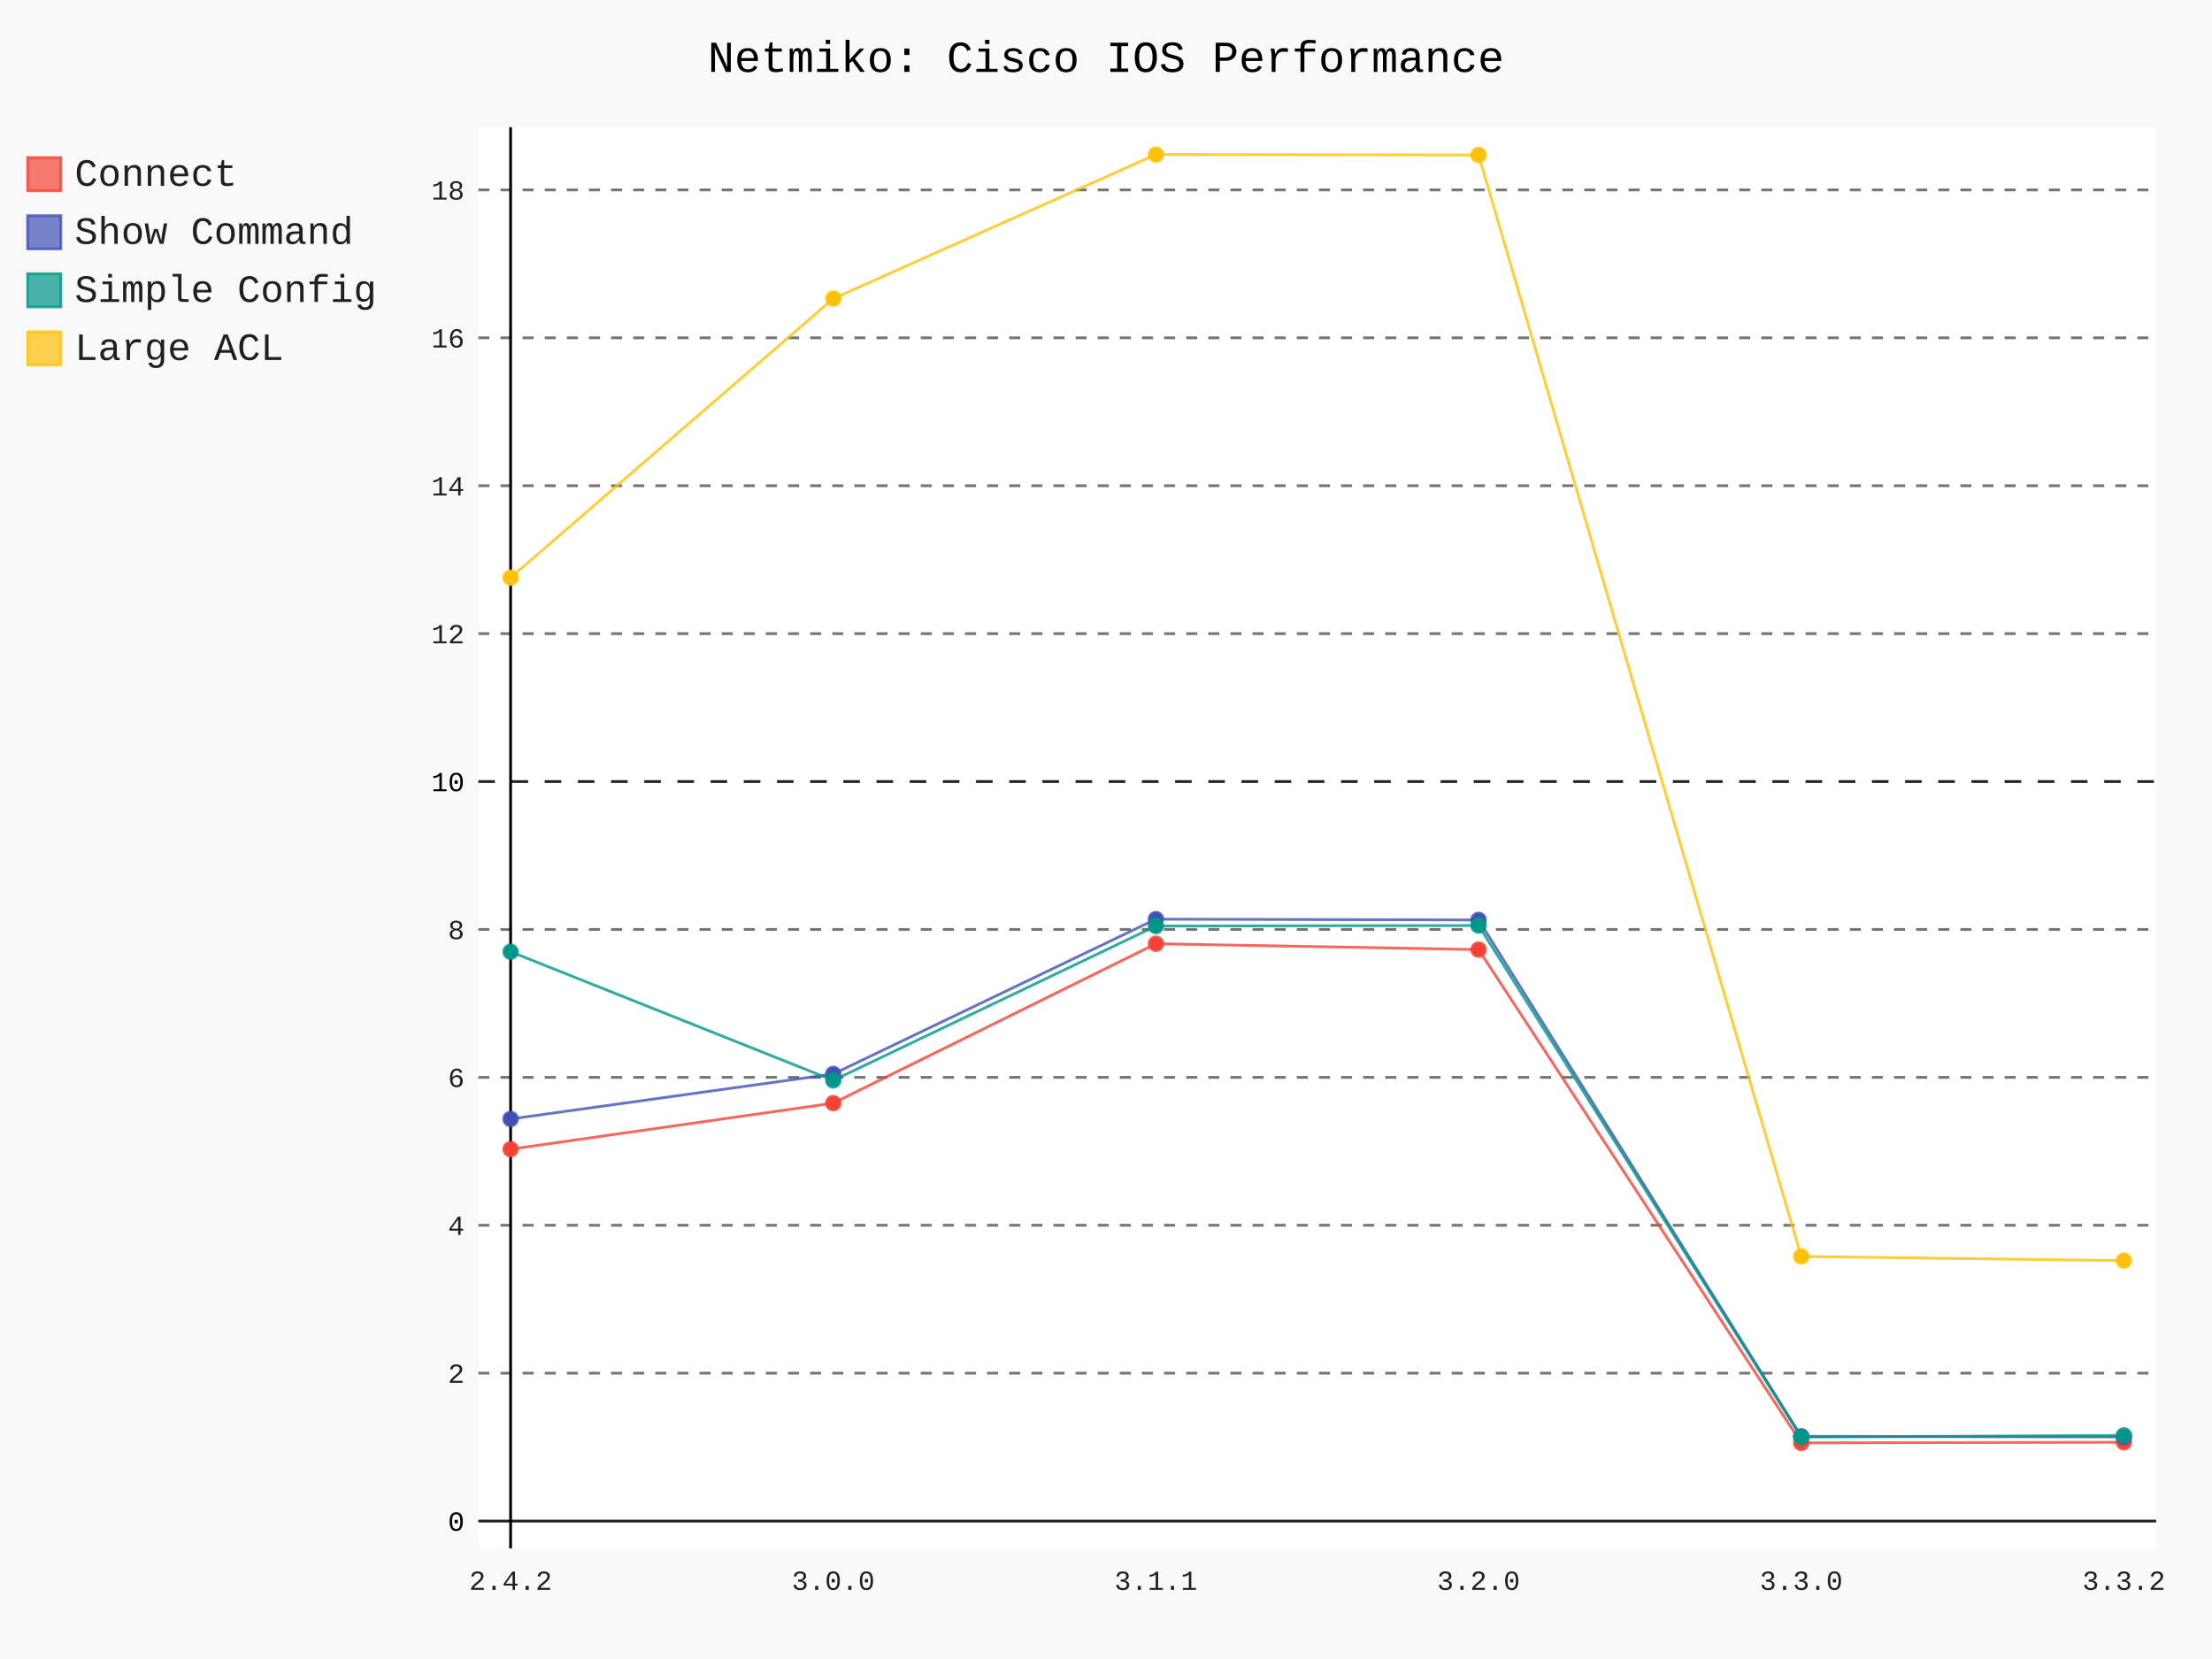
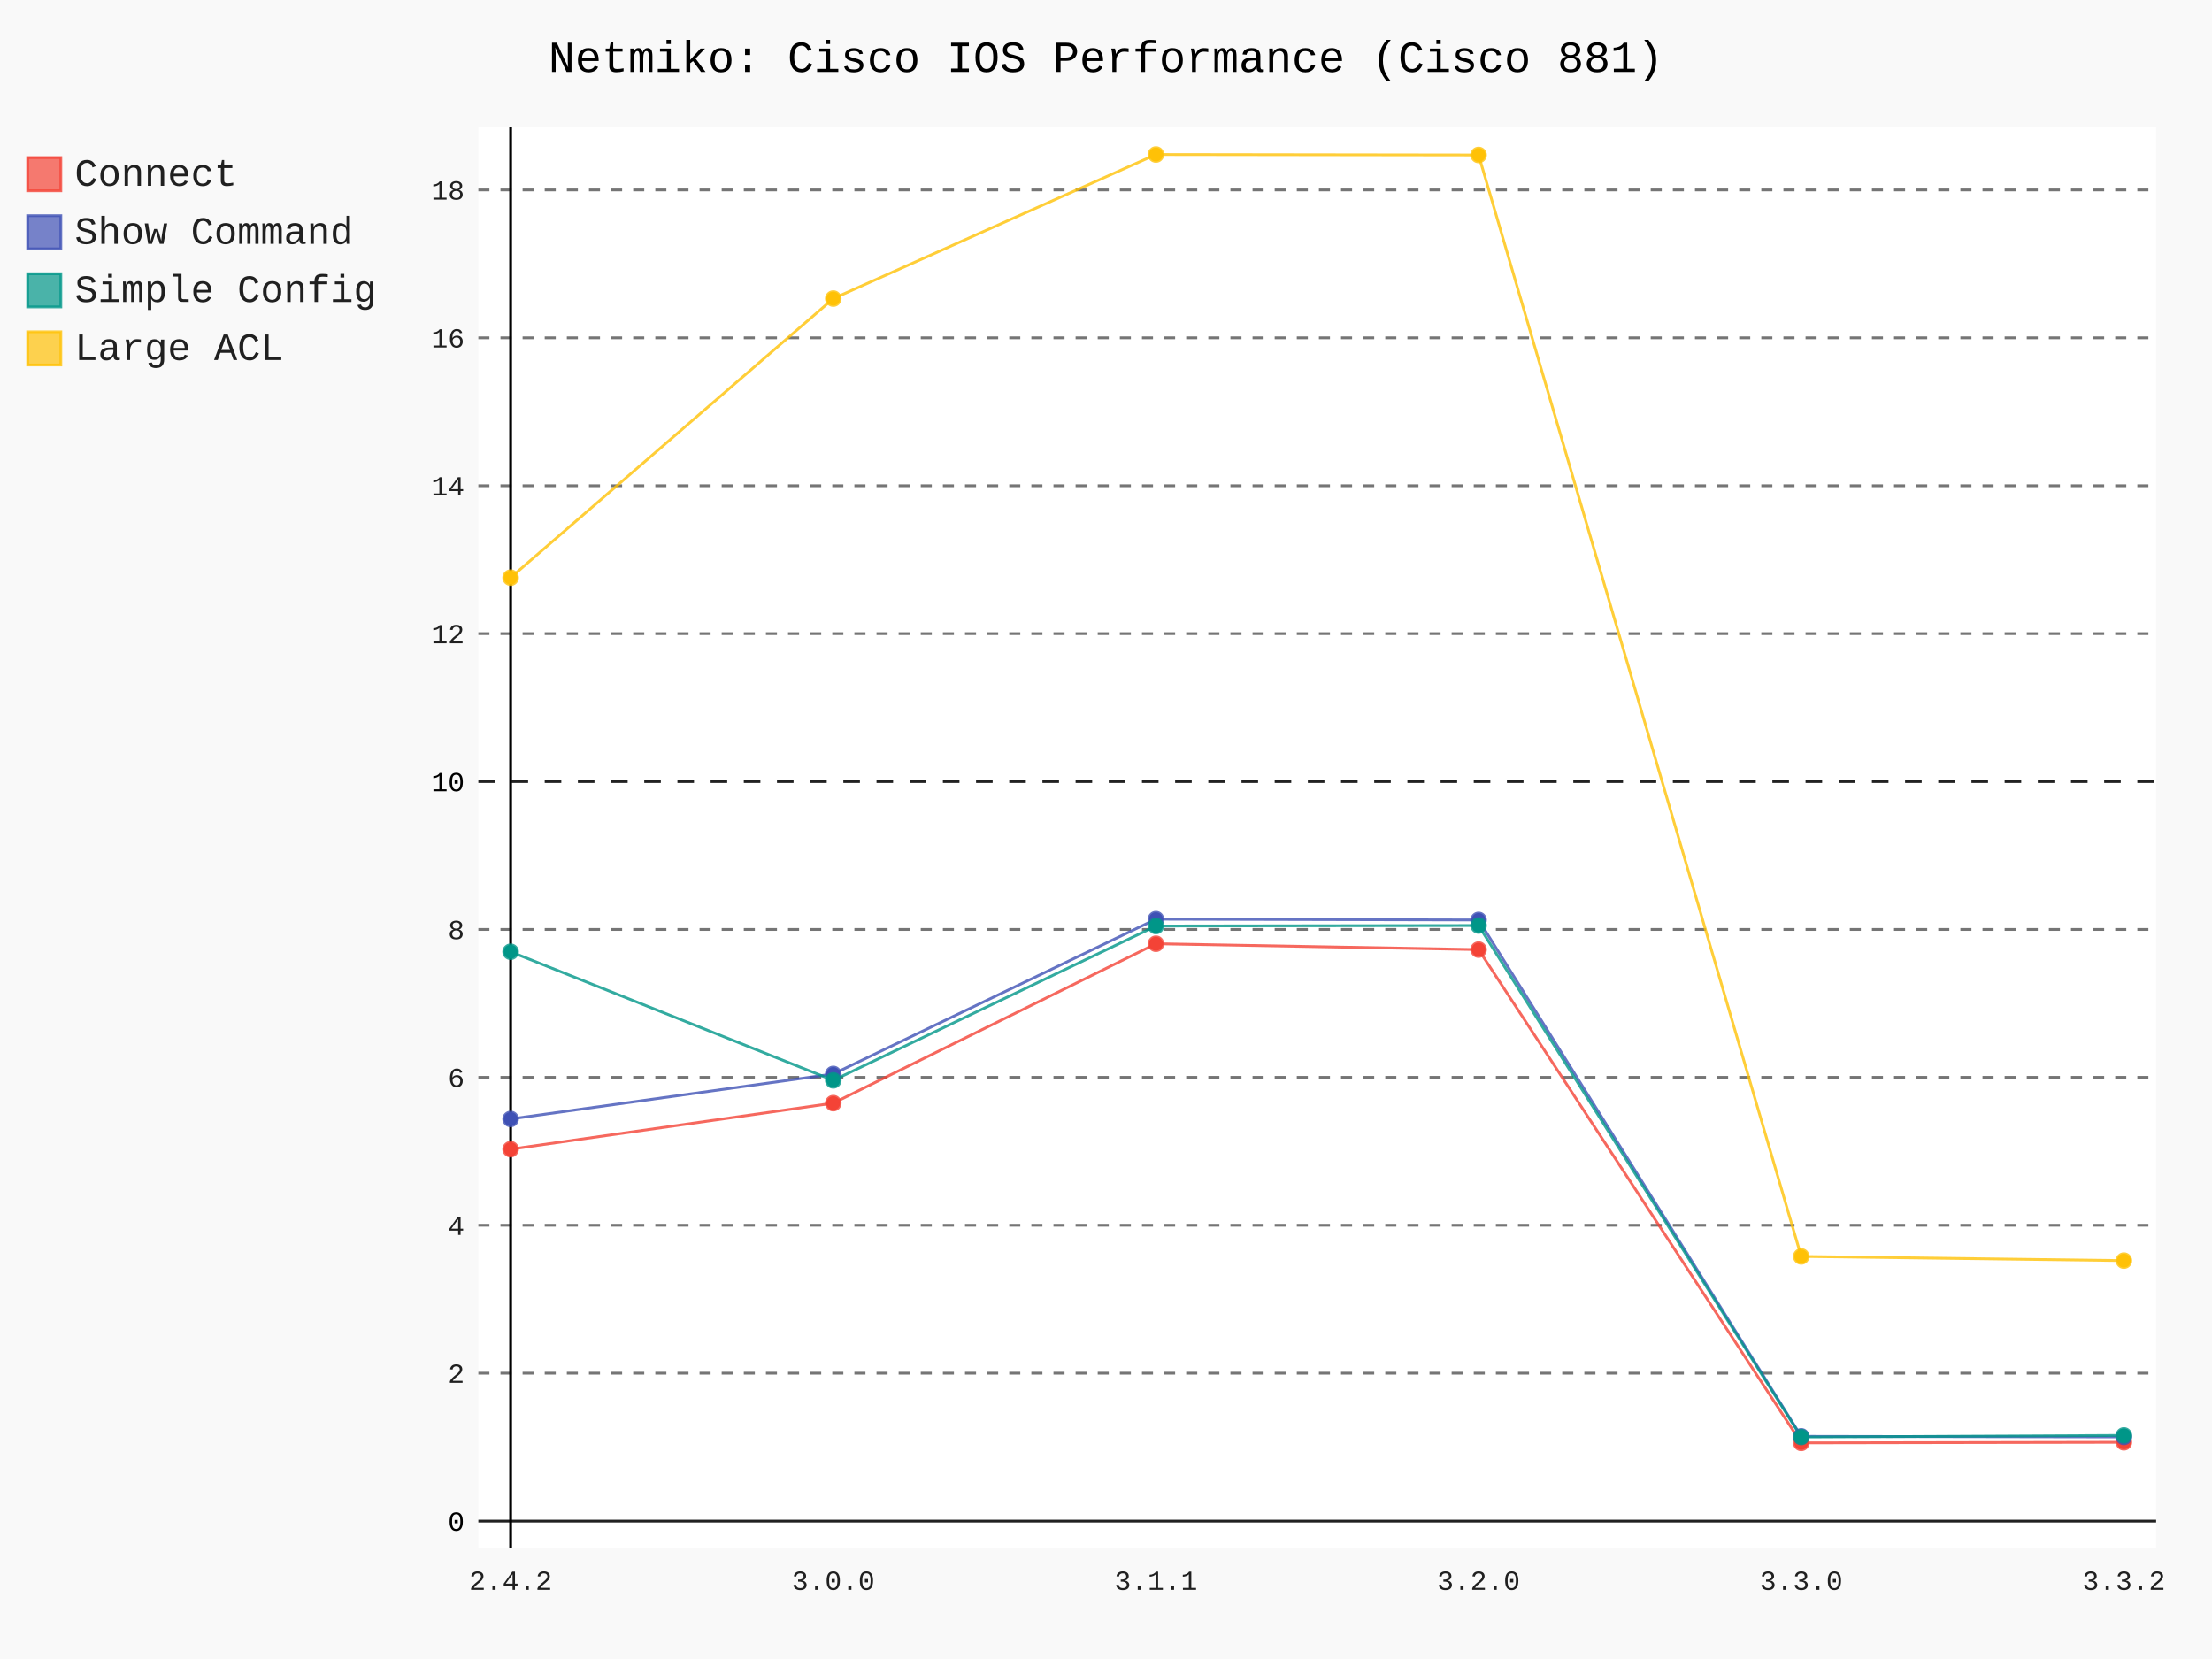
- <svg xmlns="http://www.w3.org/2000/svg" id="chart-28307d1d-4d7a-4b8f-bd53-ac56eb269d39" class="pygal-chart" viewBox="0 0 800 600">
+ <svg xmlns="http://www.w3.org/2000/svg" id="chart-fbaeb9b8-1694-4bff-ae38-3c8923503ee2" class="pygal-chart" viewBox="0 0 800 600">
  <defs>
-     <style type="text/css">#chart-28307d1d-4d7a-4b8f-bd53-ac56eb269d39{-webkit-user-select:none;-webkit-font-smoothing:antialiased;font-family:Consolas,"Liberation Mono",Menlo,Courier,monospace}#chart-28307d1d-4d7a-4b8f-bd53-ac56eb269d39 .title{font-family:Consolas,"Liberation Mono",Menlo,Courier,monospace;font-size:16px}#chart-28307d1d-4d7a-4b8f-bd53-ac56eb269d39 .legends .legend text{font-family:Consolas,"Liberation Mono",Menlo,Courier,monospace;font-size:14px}#chart-28307d1d-4d7a-4b8f-bd53-ac56eb269d39 .axis text{font-family:Consolas,"Liberation Mono",Menlo,Courier,monospace;font-size:10px}#chart-28307d1d-4d7a-4b8f-bd53-ac56eb269d39 .axis text.major{font-family:Consolas,"Liberation Mono",Menlo,Courier,monospace;font-size:10px}#chart-28307d1d-4d7a-4b8f-bd53-ac56eb269d39 .text-overlay text.value{font-family:Consolas,"Liberation Mono",Menlo,Courier,monospace;font-size:16px}#chart-28307d1d-4d7a-4b8f-bd53-ac56eb269d39 .text-overlay text.label{font-family:Consolas,"Liberation Mono",Menlo,Courier,monospace;font-size:10px}#chart-28307d1d-4d7a-4b8f-bd53-ac56eb269d39 .tooltip{font-family:Consolas,"Liberation Mono",Menlo,Courier,monospace;font-size:14px}#chart-28307d1d-4d7a-4b8f-bd53-ac56eb269d39 text.no_data{font-family:Consolas,"Liberation Mono",Menlo,Courier,monospace;font-size:64px}
- #chart-28307d1d-4d7a-4b8f-bd53-ac56eb269d39{background-color:rgba(249,249,249,1)}#chart-28307d1d-4d7a-4b8f-bd53-ac56eb269d39 path,#chart-28307d1d-4d7a-4b8f-bd53-ac56eb269d39 line,#chart-28307d1d-4d7a-4b8f-bd53-ac56eb269d39 rect,#chart-28307d1d-4d7a-4b8f-bd53-ac56eb269d39 circle{-webkit-transition:150ms;-moz-transition:150ms;transition:150ms}#chart-28307d1d-4d7a-4b8f-bd53-ac56eb269d39 .graph &gt; .background{fill:rgba(249,249,249,1)}#chart-28307d1d-4d7a-4b8f-bd53-ac56eb269d39 .plot &gt; .background{fill:rgba(255,255,255,1)}#chart-28307d1d-4d7a-4b8f-bd53-ac56eb269d39 .graph{fill:rgba(0,0,0,.87)}#chart-28307d1d-4d7a-4b8f-bd53-ac56eb269d39 text.no_data{fill:rgba(0,0,0,1)}#chart-28307d1d-4d7a-4b8f-bd53-ac56eb269d39 .title{fill:rgba(0,0,0,1)}#chart-28307d1d-4d7a-4b8f-bd53-ac56eb269d39 .legends .legend text{fill:rgba(0,0,0,.87)}#chart-28307d1d-4d7a-4b8f-bd53-ac56eb269d39 .legends .legend:hover text{fill:rgba(0,0,0,1)}#chart-28307d1d-4d7a-4b8f-bd53-ac56eb269d39 .axis .line{stroke:rgba(0,0,0,1)}#chart-28307d1d-4d7a-4b8f-bd53-ac56eb269d39 .axis .guide.line{stroke:rgba(0,0,0,.54)}#chart-28307d1d-4d7a-4b8f-bd53-ac56eb269d39 .axis .major.line{stroke:rgba(0,0,0,.87)}#chart-28307d1d-4d7a-4b8f-bd53-ac56eb269d39 .axis text.major{fill:rgba(0,0,0,1)}#chart-28307d1d-4d7a-4b8f-bd53-ac56eb269d39 .axis.y .guides:hover .guide.line,#chart-28307d1d-4d7a-4b8f-bd53-ac56eb269d39 .line-graph .axis.x .guides:hover .guide.line,#chart-28307d1d-4d7a-4b8f-bd53-ac56eb269d39 .stackedline-graph .axis.x .guides:hover .guide.line,#chart-28307d1d-4d7a-4b8f-bd53-ac56eb269d39 .xy-graph .axis.x .guides:hover .guide.line{stroke:rgba(0,0,0,1)}#chart-28307d1d-4d7a-4b8f-bd53-ac56eb269d39 .axis .guides:hover text{fill:rgba(0,0,0,1)}#chart-28307d1d-4d7a-4b8f-bd53-ac56eb269d39 .reactive{fill-opacity:.7;stroke-opacity:.8}#chart-28307d1d-4d7a-4b8f-bd53-ac56eb269d39 .ci{stroke:rgba(0,0,0,.87)}#chart-28307d1d-4d7a-4b8f-bd53-ac56eb269d39 .reactive.active,#chart-28307d1d-4d7a-4b8f-bd53-ac56eb269d39 .active .reactive{fill-opacity:.8;stroke-opacity:.9;stroke-width:4}#chart-28307d1d-4d7a-4b8f-bd53-ac56eb269d39 .ci .reactive.active{stroke-width:1.5}#chart-28307d1d-4d7a-4b8f-bd53-ac56eb269d39 .series text{fill:rgba(0,0,0,1)}#chart-28307d1d-4d7a-4b8f-bd53-ac56eb269d39 .tooltip rect{fill:rgba(255,255,255,1);stroke:rgba(0,0,0,1);-webkit-transition:opacity 150ms;-moz-transition:opacity 150ms;transition:opacity 150ms}#chart-28307d1d-4d7a-4b8f-bd53-ac56eb269d39 .tooltip .label{fill:rgba(0,0,0,.87)}#chart-28307d1d-4d7a-4b8f-bd53-ac56eb269d39 .tooltip .label{fill:rgba(0,0,0,.87)}#chart-28307d1d-4d7a-4b8f-bd53-ac56eb269d39 .tooltip .legend{font-size:.8em;fill:rgba(0,0,0,.54)}#chart-28307d1d-4d7a-4b8f-bd53-ac56eb269d39 .tooltip .x_label{font-size:.6em;fill:rgba(0,0,0,1)}#chart-28307d1d-4d7a-4b8f-bd53-ac56eb269d39 .tooltip .xlink{font-size:.5em;text-decoration:underline}#chart-28307d1d-4d7a-4b8f-bd53-ac56eb269d39 .tooltip .value{font-size:1.5em}#chart-28307d1d-4d7a-4b8f-bd53-ac56eb269d39 .bound{font-size:.5em}#chart-28307d1d-4d7a-4b8f-bd53-ac56eb269d39 .max-value{font-size:.75em;fill:rgba(0,0,0,.54)}#chart-28307d1d-4d7a-4b8f-bd53-ac56eb269d39 .map-element{fill:rgba(255,255,255,1);stroke:rgba(0,0,0,.54) !important}#chart-28307d1d-4d7a-4b8f-bd53-ac56eb269d39 .map-element .reactive{fill-opacity:inherit;stroke-opacity:inherit}#chart-28307d1d-4d7a-4b8f-bd53-ac56eb269d39 .color-0,#chart-28307d1d-4d7a-4b8f-bd53-ac56eb269d39 .color-0 a:visited{stroke:#F44336;fill:#F44336}#chart-28307d1d-4d7a-4b8f-bd53-ac56eb269d39 .color-1,#chart-28307d1d-4d7a-4b8f-bd53-ac56eb269d39 .color-1 a:visited{stroke:#3F51B5;fill:#3F51B5}#chart-28307d1d-4d7a-4b8f-bd53-ac56eb269d39 .color-2,#chart-28307d1d-4d7a-4b8f-bd53-ac56eb269d39 .color-2 a:visited{stroke:#009688;fill:#009688}#chart-28307d1d-4d7a-4b8f-bd53-ac56eb269d39 .color-3,#chart-28307d1d-4d7a-4b8f-bd53-ac56eb269d39 .color-3 a:visited{stroke:#FFC107;fill:#FFC107}#chart-28307d1d-4d7a-4b8f-bd53-ac56eb269d39 .text-overlay .color-0 text{fill:black}#chart-28307d1d-4d7a-4b8f-bd53-ac56eb269d39 .text-overlay .color-1 text{fill:black}#chart-28307d1d-4d7a-4b8f-bd53-ac56eb269d39 .text-overlay .color-2 text{fill:black}#chart-28307d1d-4d7a-4b8f-bd53-ac56eb269d39 .text-overlay .color-3 text{fill:black}
- #chart-28307d1d-4d7a-4b8f-bd53-ac56eb269d39 text.no_data{text-anchor:middle}#chart-28307d1d-4d7a-4b8f-bd53-ac56eb269d39 .guide.line{fill:none}#chart-28307d1d-4d7a-4b8f-bd53-ac56eb269d39 .centered{text-anchor:middle}#chart-28307d1d-4d7a-4b8f-bd53-ac56eb269d39 .title{text-anchor:middle}#chart-28307d1d-4d7a-4b8f-bd53-ac56eb269d39 .legends .legend text{fill-opacity:1}#chart-28307d1d-4d7a-4b8f-bd53-ac56eb269d39 .axis.x text{text-anchor:middle}#chart-28307d1d-4d7a-4b8f-bd53-ac56eb269d39 .axis.x:not(.web) text[transform]{text-anchor:start}#chart-28307d1d-4d7a-4b8f-bd53-ac56eb269d39 .axis.x:not(.web) text[transform].backwards{text-anchor:end}#chart-28307d1d-4d7a-4b8f-bd53-ac56eb269d39 .axis.y text{text-anchor:end}#chart-28307d1d-4d7a-4b8f-bd53-ac56eb269d39 .axis.y text[transform].backwards{text-anchor:start}#chart-28307d1d-4d7a-4b8f-bd53-ac56eb269d39 .axis.y2 text{text-anchor:start}#chart-28307d1d-4d7a-4b8f-bd53-ac56eb269d39 .axis.y2 text[transform].backwards{text-anchor:end}#chart-28307d1d-4d7a-4b8f-bd53-ac56eb269d39 .axis .guide.line{stroke-dasharray:4,4}#chart-28307d1d-4d7a-4b8f-bd53-ac56eb269d39 .axis .major.guide.line{stroke-dasharray:6,6}#chart-28307d1d-4d7a-4b8f-bd53-ac56eb269d39 .horizontal .axis.y .guide.line,#chart-28307d1d-4d7a-4b8f-bd53-ac56eb269d39 .horizontal .axis.y2 .guide.line,#chart-28307d1d-4d7a-4b8f-bd53-ac56eb269d39 .vertical .axis.x .guide.line{opacity:0}#chart-28307d1d-4d7a-4b8f-bd53-ac56eb269d39 .horizontal .axis.always_show .guide.line,#chart-28307d1d-4d7a-4b8f-bd53-ac56eb269d39 .vertical .axis.always_show .guide.line{opacity:1 !important}#chart-28307d1d-4d7a-4b8f-bd53-ac56eb269d39 .axis.y .guides:hover .guide.line,#chart-28307d1d-4d7a-4b8f-bd53-ac56eb269d39 .axis.y2 .guides:hover .guide.line,#chart-28307d1d-4d7a-4b8f-bd53-ac56eb269d39 .axis.x .guides:hover .guide.line{opacity:1}#chart-28307d1d-4d7a-4b8f-bd53-ac56eb269d39 .axis .guides:hover text{opacity:1}#chart-28307d1d-4d7a-4b8f-bd53-ac56eb269d39 .nofill{fill:none}#chart-28307d1d-4d7a-4b8f-bd53-ac56eb269d39 .subtle-fill{fill-opacity:.2}#chart-28307d1d-4d7a-4b8f-bd53-ac56eb269d39 .dot{stroke-width:1px;fill-opacity:1}#chart-28307d1d-4d7a-4b8f-bd53-ac56eb269d39 .dot.active{stroke-width:5px}#chart-28307d1d-4d7a-4b8f-bd53-ac56eb269d39 .dot.negative{fill:transparent}#chart-28307d1d-4d7a-4b8f-bd53-ac56eb269d39 text,#chart-28307d1d-4d7a-4b8f-bd53-ac56eb269d39 tspan{stroke:none !important}#chart-28307d1d-4d7a-4b8f-bd53-ac56eb269d39 .series text.active{opacity:1}#chart-28307d1d-4d7a-4b8f-bd53-ac56eb269d39 .tooltip rect{fill-opacity:.95;stroke-width:.5}#chart-28307d1d-4d7a-4b8f-bd53-ac56eb269d39 .tooltip text{fill-opacity:1}#chart-28307d1d-4d7a-4b8f-bd53-ac56eb269d39 .showable{visibility:hidden}#chart-28307d1d-4d7a-4b8f-bd53-ac56eb269d39 .showable.shown{visibility:visible}#chart-28307d1d-4d7a-4b8f-bd53-ac56eb269d39 .gauge-background{fill:rgba(229,229,229,1);stroke:none}#chart-28307d1d-4d7a-4b8f-bd53-ac56eb269d39 .bg-lines{stroke:rgba(249,249,249,1);stroke-width:2px}</style>
+     <style type="text/css">#chart-fbaeb9b8-1694-4bff-ae38-3c8923503ee2{-webkit-user-select:none;-webkit-font-smoothing:antialiased;font-family:Consolas,"Liberation Mono",Menlo,Courier,monospace}#chart-fbaeb9b8-1694-4bff-ae38-3c8923503ee2 .title{font-family:Consolas,"Liberation Mono",Menlo,Courier,monospace;font-size:16px}#chart-fbaeb9b8-1694-4bff-ae38-3c8923503ee2 .legends .legend text{font-family:Consolas,"Liberation Mono",Menlo,Courier,monospace;font-size:14px}#chart-fbaeb9b8-1694-4bff-ae38-3c8923503ee2 .axis text{font-family:Consolas,"Liberation Mono",Menlo,Courier,monospace;font-size:10px}#chart-fbaeb9b8-1694-4bff-ae38-3c8923503ee2 .axis text.major{font-family:Consolas,"Liberation Mono",Menlo,Courier,monospace;font-size:10px}#chart-fbaeb9b8-1694-4bff-ae38-3c8923503ee2 .text-overlay text.value{font-family:Consolas,"Liberation Mono",Menlo,Courier,monospace;font-size:16px}#chart-fbaeb9b8-1694-4bff-ae38-3c8923503ee2 .text-overlay text.label{font-family:Consolas,"Liberation Mono",Menlo,Courier,monospace;font-size:10px}#chart-fbaeb9b8-1694-4bff-ae38-3c8923503ee2 .tooltip{font-family:Consolas,"Liberation Mono",Menlo,Courier,monospace;font-size:14px}#chart-fbaeb9b8-1694-4bff-ae38-3c8923503ee2 text.no_data{font-family:Consolas,"Liberation Mono",Menlo,Courier,monospace;font-size:64px}
+ #chart-fbaeb9b8-1694-4bff-ae38-3c8923503ee2{background-color:rgba(249,249,249,1)}#chart-fbaeb9b8-1694-4bff-ae38-3c8923503ee2 path,#chart-fbaeb9b8-1694-4bff-ae38-3c8923503ee2 line,#chart-fbaeb9b8-1694-4bff-ae38-3c8923503ee2 rect,#chart-fbaeb9b8-1694-4bff-ae38-3c8923503ee2 circle{-webkit-transition:150ms;-moz-transition:150ms;transition:150ms}#chart-fbaeb9b8-1694-4bff-ae38-3c8923503ee2 .graph &gt; .background{fill:rgba(249,249,249,1)}#chart-fbaeb9b8-1694-4bff-ae38-3c8923503ee2 .plot &gt; .background{fill:rgba(255,255,255,1)}#chart-fbaeb9b8-1694-4bff-ae38-3c8923503ee2 .graph{fill:rgba(0,0,0,.87)}#chart-fbaeb9b8-1694-4bff-ae38-3c8923503ee2 text.no_data{fill:rgba(0,0,0,1)}#chart-fbaeb9b8-1694-4bff-ae38-3c8923503ee2 .title{fill:rgba(0,0,0,1)}#chart-fbaeb9b8-1694-4bff-ae38-3c8923503ee2 .legends .legend text{fill:rgba(0,0,0,.87)}#chart-fbaeb9b8-1694-4bff-ae38-3c8923503ee2 .legends .legend:hover text{fill:rgba(0,0,0,1)}#chart-fbaeb9b8-1694-4bff-ae38-3c8923503ee2 .axis .line{stroke:rgba(0,0,0,1)}#chart-fbaeb9b8-1694-4bff-ae38-3c8923503ee2 .axis .guide.line{stroke:rgba(0,0,0,.54)}#chart-fbaeb9b8-1694-4bff-ae38-3c8923503ee2 .axis .major.line{stroke:rgba(0,0,0,.87)}#chart-fbaeb9b8-1694-4bff-ae38-3c8923503ee2 .axis text.major{fill:rgba(0,0,0,1)}#chart-fbaeb9b8-1694-4bff-ae38-3c8923503ee2 .axis.y .guides:hover .guide.line,#chart-fbaeb9b8-1694-4bff-ae38-3c8923503ee2 .line-graph .axis.x .guides:hover .guide.line,#chart-fbaeb9b8-1694-4bff-ae38-3c8923503ee2 .stackedline-graph .axis.x .guides:hover .guide.line,#chart-fbaeb9b8-1694-4bff-ae38-3c8923503ee2 .xy-graph .axis.x .guides:hover .guide.line{stroke:rgba(0,0,0,1)}#chart-fbaeb9b8-1694-4bff-ae38-3c8923503ee2 .axis .guides:hover text{fill:rgba(0,0,0,1)}#chart-fbaeb9b8-1694-4bff-ae38-3c8923503ee2 .reactive{fill-opacity:.7;stroke-opacity:.8}#chart-fbaeb9b8-1694-4bff-ae38-3c8923503ee2 .ci{stroke:rgba(0,0,0,.87)}#chart-fbaeb9b8-1694-4bff-ae38-3c8923503ee2 .reactive.active,#chart-fbaeb9b8-1694-4bff-ae38-3c8923503ee2 .active .reactive{fill-opacity:.8;stroke-opacity:.9;stroke-width:4}#chart-fbaeb9b8-1694-4bff-ae38-3c8923503ee2 .ci .reactive.active{stroke-width:1.5}#chart-fbaeb9b8-1694-4bff-ae38-3c8923503ee2 .series text{fill:rgba(0,0,0,1)}#chart-fbaeb9b8-1694-4bff-ae38-3c8923503ee2 .tooltip rect{fill:rgba(255,255,255,1);stroke:rgba(0,0,0,1);-webkit-transition:opacity 150ms;-moz-transition:opacity 150ms;transition:opacity 150ms}#chart-fbaeb9b8-1694-4bff-ae38-3c8923503ee2 .tooltip .label{fill:rgba(0,0,0,.87)}#chart-fbaeb9b8-1694-4bff-ae38-3c8923503ee2 .tooltip .label{fill:rgba(0,0,0,.87)}#chart-fbaeb9b8-1694-4bff-ae38-3c8923503ee2 .tooltip .legend{font-size:.8em;fill:rgba(0,0,0,.54)}#chart-fbaeb9b8-1694-4bff-ae38-3c8923503ee2 .tooltip .x_label{font-size:.6em;fill:rgba(0,0,0,1)}#chart-fbaeb9b8-1694-4bff-ae38-3c8923503ee2 .tooltip .xlink{font-size:.5em;text-decoration:underline}#chart-fbaeb9b8-1694-4bff-ae38-3c8923503ee2 .tooltip .value{font-size:1.5em}#chart-fbaeb9b8-1694-4bff-ae38-3c8923503ee2 .bound{font-size:.5em}#chart-fbaeb9b8-1694-4bff-ae38-3c8923503ee2 .max-value{font-size:.75em;fill:rgba(0,0,0,.54)}#chart-fbaeb9b8-1694-4bff-ae38-3c8923503ee2 .map-element{fill:rgba(255,255,255,1);stroke:rgba(0,0,0,.54) !important}#chart-fbaeb9b8-1694-4bff-ae38-3c8923503ee2 .map-element .reactive{fill-opacity:inherit;stroke-opacity:inherit}#chart-fbaeb9b8-1694-4bff-ae38-3c8923503ee2 .color-0,#chart-fbaeb9b8-1694-4bff-ae38-3c8923503ee2 .color-0 a:visited{stroke:#F44336;fill:#F44336}#chart-fbaeb9b8-1694-4bff-ae38-3c8923503ee2 .color-1,#chart-fbaeb9b8-1694-4bff-ae38-3c8923503ee2 .color-1 a:visited{stroke:#3F51B5;fill:#3F51B5}#chart-fbaeb9b8-1694-4bff-ae38-3c8923503ee2 .color-2,#chart-fbaeb9b8-1694-4bff-ae38-3c8923503ee2 .color-2 a:visited{stroke:#009688;fill:#009688}#chart-fbaeb9b8-1694-4bff-ae38-3c8923503ee2 .color-3,#chart-fbaeb9b8-1694-4bff-ae38-3c8923503ee2 .color-3 a:visited{stroke:#FFC107;fill:#FFC107}#chart-fbaeb9b8-1694-4bff-ae38-3c8923503ee2 .text-overlay .color-0 text{fill:black}#chart-fbaeb9b8-1694-4bff-ae38-3c8923503ee2 .text-overlay .color-1 text{fill:black}#chart-fbaeb9b8-1694-4bff-ae38-3c8923503ee2 .text-overlay .color-2 text{fill:black}#chart-fbaeb9b8-1694-4bff-ae38-3c8923503ee2 .text-overlay .color-3 text{fill:black}
+ #chart-fbaeb9b8-1694-4bff-ae38-3c8923503ee2 text.no_data{text-anchor:middle}#chart-fbaeb9b8-1694-4bff-ae38-3c8923503ee2 .guide.line{fill:none}#chart-fbaeb9b8-1694-4bff-ae38-3c8923503ee2 .centered{text-anchor:middle}#chart-fbaeb9b8-1694-4bff-ae38-3c8923503ee2 .title{text-anchor:middle}#chart-fbaeb9b8-1694-4bff-ae38-3c8923503ee2 .legends .legend text{fill-opacity:1}#chart-fbaeb9b8-1694-4bff-ae38-3c8923503ee2 .axis.x text{text-anchor:middle}#chart-fbaeb9b8-1694-4bff-ae38-3c8923503ee2 .axis.x:not(.web) text[transform]{text-anchor:start}#chart-fbaeb9b8-1694-4bff-ae38-3c8923503ee2 .axis.x:not(.web) text[transform].backwards{text-anchor:end}#chart-fbaeb9b8-1694-4bff-ae38-3c8923503ee2 .axis.y text{text-anchor:end}#chart-fbaeb9b8-1694-4bff-ae38-3c8923503ee2 .axis.y text[transform].backwards{text-anchor:start}#chart-fbaeb9b8-1694-4bff-ae38-3c8923503ee2 .axis.y2 text{text-anchor:start}#chart-fbaeb9b8-1694-4bff-ae38-3c8923503ee2 .axis.y2 text[transform].backwards{text-anchor:end}#chart-fbaeb9b8-1694-4bff-ae38-3c8923503ee2 .axis .guide.line{stroke-dasharray:4,4}#chart-fbaeb9b8-1694-4bff-ae38-3c8923503ee2 .axis .major.guide.line{stroke-dasharray:6,6}#chart-fbaeb9b8-1694-4bff-ae38-3c8923503ee2 .horizontal .axis.y .guide.line,#chart-fbaeb9b8-1694-4bff-ae38-3c8923503ee2 .horizontal .axis.y2 .guide.line,#chart-fbaeb9b8-1694-4bff-ae38-3c8923503ee2 .vertical .axis.x .guide.line{opacity:0}#chart-fbaeb9b8-1694-4bff-ae38-3c8923503ee2 .horizontal .axis.always_show .guide.line,#chart-fbaeb9b8-1694-4bff-ae38-3c8923503ee2 .vertical .axis.always_show .guide.line{opacity:1 !important}#chart-fbaeb9b8-1694-4bff-ae38-3c8923503ee2 .axis.y .guides:hover .guide.line,#chart-fbaeb9b8-1694-4bff-ae38-3c8923503ee2 .axis.y2 .guides:hover .guide.line,#chart-fbaeb9b8-1694-4bff-ae38-3c8923503ee2 .axis.x .guides:hover .guide.line{opacity:1}#chart-fbaeb9b8-1694-4bff-ae38-3c8923503ee2 .axis .guides:hover text{opacity:1}#chart-fbaeb9b8-1694-4bff-ae38-3c8923503ee2 .nofill{fill:none}#chart-fbaeb9b8-1694-4bff-ae38-3c8923503ee2 .subtle-fill{fill-opacity:.2}#chart-fbaeb9b8-1694-4bff-ae38-3c8923503ee2 .dot{stroke-width:1px;fill-opacity:1}#chart-fbaeb9b8-1694-4bff-ae38-3c8923503ee2 .dot.active{stroke-width:5px}#chart-fbaeb9b8-1694-4bff-ae38-3c8923503ee2 .dot.negative{fill:transparent}#chart-fbaeb9b8-1694-4bff-ae38-3c8923503ee2 text,#chart-fbaeb9b8-1694-4bff-ae38-3c8923503ee2 tspan{stroke:none !important}#chart-fbaeb9b8-1694-4bff-ae38-3c8923503ee2 .series text.active{opacity:1}#chart-fbaeb9b8-1694-4bff-ae38-3c8923503ee2 .tooltip rect{fill-opacity:.95;stroke-width:.5}#chart-fbaeb9b8-1694-4bff-ae38-3c8923503ee2 .tooltip text{fill-opacity:1}#chart-fbaeb9b8-1694-4bff-ae38-3c8923503ee2 .showable{visibility:hidden}#chart-fbaeb9b8-1694-4bff-ae38-3c8923503ee2 .showable.shown{visibility:visible}#chart-fbaeb9b8-1694-4bff-ae38-3c8923503ee2 .gauge-background{fill:rgba(229,229,229,1);stroke:none}#chart-fbaeb9b8-1694-4bff-ae38-3c8923503ee2 .bg-lines{stroke:rgba(249,249,249,1);stroke-width:2px}</style>
  </defs>
  <g class="graph line-graph vertical">
    <rect x="0" y="0" width="800" height="600" class="background" />
    <g transform="translate(173, 46)" class="plot">
      <rect x="0" y="0" width="606.8" height="514" class="background" />
      <g class="axis y always_show">
        <g class="guides">
          <path d="M0 504.115 h606.8" class="axis major line" />
          <text x="-5" y="507.615" class="major">0</text>
        </g>
        <g class="guides">
          <path d="M0 450.624 h606.8" class="guide line" />
          <text x="-5" y="454.124" class="">2</text>
        </g>
        <g class="guides">
          <path d="M0 397.132 h606.8" class="guide line" />
          <text x="-5" y="400.632" class="">4</text>
        </g>
        <g class="guides">
          <path d="M0 343.64 h606.8" class="guide line" />
          <text x="-5" y="347.14" class="">6</text>
        </g>
        <g class="guides">
          <path d="M0 290.148 h606.8" class="guide line" />
          <text x="-5" y="293.648" class="">8</text>
        </g>
        <g class="guides">
          <path d="M0 236.656 h606.8" class="major guide line" />
          <text x="-5" y="240.156" class="major">10</text>
        </g>
        <g class="guides">
          <path d="M0 183.165 h606.8" class="guide line" />
          <text x="-5" y="186.665" class="">12</text>
        </g>
        <g class="guides">
          <path d="M0 129.673 h606.8" class="guide line" />
          <text x="-5" y="133.173" class="">14</text>
        </g>
        <g class="guides">
          <path d="M0 76.181 h606.8" class="guide line" />
          <text x="-5" y="79.681" class="">16</text>
        </g>
        <g class="guides">
          <path d="M0 22.689 h606.8" class="guide line" />
          <text x="-5" y="26.189" class="">18</text>
        </g>
      </g>
      <g class="axis x">
        <g class="guides">
          <path d="M11.669 0 v514" class="line" />
          <text x="11.669" y="529.0" class="">2.4.2</text>
        </g>
        <g class="guides">
          <path d="M128.362 0 v514" class="guide line" />
          <text x="128.362" y="529.0" class="">3.0.0</text>
        </g>
        <g class="guides">
          <path d="M245.054 0 v514" class="guide line" />
          <text x="245.054" y="529.0" class="">3.1.1</text>
        </g>
        <g class="guides">
          <path d="M361.746 0 v514" class="guide line" />
          <text x="361.746" y="529.0" class="">3.2.0</text>
        </g>
        <g class="guides">
          <path d="M478.438 0 v514" class="guide line" />
          <text x="478.438" y="529.0" class="">3.3.0</text>
        </g>
        <g class="guides">
          <path d="M595.131 0 v514" class="guide line" />
          <text x="595.131" y="529.0" class="">3.3.2</text>
        </g>
      </g>
      <g class="series serie-0 color-0">
        <path d="M11.669 369.621 L128.362 352.969 245.054 295.311 361.746 297.434 478.438 475.836 595.131 475.625" class="line reactive nofill" />
      </g>
      <g class="series serie-1 color-1">
        <path d="M11.669 358.691 L128.362 342.42 245.054 286.427 361.746 286.715 478.438 473.477 595.131 473.684" class="line reactive nofill" />
      </g>
      <g class="series serie-2 color-2">
        <path d="M11.669 298.207 L128.362 344.732 245.054 288.905 361.746 288.729 478.438 473.718 595.131 473.14" class="line reactive nofill" />
      </g>
      <g class="series serie-3 color-3">
        <path d="M11.669 162.912 L128.362 61.987 245.054 9.885 361.746 10.051 478.438 408.407 595.131 409.923" class="line reactive nofill" />
      </g>
    </g>
    <g class="titles">
-       <text x="400.0" y="26" class="title plot_title">Netmiko: Cisco IOS Performance</text>
+       <text x="400.0" y="26" class="title plot_title">Netmiko: Cisco IOS Performance (Cisco 881)</text>
    </g>
    <g transform="translate(173, 46)" class="plot overlay">
      <g class="series serie-0 color-0">
        <g class="dots">
          <circle cx="11.669" cy="369.621" r="2.5" class="dot reactive tooltip-trigger" />
        </g>
        <g class="dots">
          <circle cx="128.362" cy="352.969" r="2.5" class="dot reactive tooltip-trigger" />
        </g>
        <g class="dots">
          <circle cx="245.054" cy="295.311" r="2.5" class="dot reactive tooltip-trigger" />
        </g>
        <g class="dots">
          <circle cx="361.746" cy="297.434" r="2.5" class="dot reactive tooltip-trigger" />
        </g>
        <g class="dots">
          <circle cx="478.438" cy="475.836" r="2.5" class="dot reactive tooltip-trigger" />
        </g>
        <g class="dots">
          <circle cx="595.131" cy="475.625" r="2.5" class="dot reactive tooltip-trigger" />
        </g>
      </g>
      <g class="series serie-1 color-1">
        <g class="dots">
          <circle cx="11.669" cy="358.691" r="2.5" class="dot reactive tooltip-trigger" />
        </g>
        <g class="dots">
          <circle cx="128.362" cy="342.42" r="2.5" class="dot reactive tooltip-trigger" />
        </g>
        <g class="dots">
          <circle cx="245.054" cy="286.427" r="2.5" class="dot reactive tooltip-trigger" />
        </g>
        <g class="dots">
          <circle cx="361.746" cy="286.715" r="2.5" class="dot reactive tooltip-trigger" />
        </g>
        <g class="dots">
          <circle cx="478.438" cy="473.477" r="2.5" class="dot reactive tooltip-trigger" />
        </g>
        <g class="dots">
          <circle cx="595.131" cy="473.684" r="2.5" class="dot reactive tooltip-trigger" />
        </g>
      </g>
      <g class="series serie-2 color-2">
        <g class="dots">
          <circle cx="11.669" cy="298.207" r="2.5" class="dot reactive tooltip-trigger" />
        </g>
        <g class="dots">
          <circle cx="128.362" cy="344.732" r="2.5" class="dot reactive tooltip-trigger" />
        </g>
        <g class="dots">
          <circle cx="245.054" cy="288.905" r="2.5" class="dot reactive tooltip-trigger" />
        </g>
        <g class="dots">
          <circle cx="361.746" cy="288.729" r="2.5" class="dot reactive tooltip-trigger" />
        </g>
        <g class="dots">
          <circle cx="478.438" cy="473.718" r="2.5" class="dot reactive tooltip-trigger" />
        </g>
        <g class="dots">
          <circle cx="595.131" cy="473.14" r="2.5" class="dot reactive tooltip-trigger" />
        </g>
      </g>
      <g class="series serie-3 color-3">
        <g class="dots">
          <circle cx="11.669" cy="162.912" r="2.5" class="dot reactive tooltip-trigger" />
        </g>
        <g class="dots">
          <circle cx="128.362" cy="61.987" r="2.5" class="dot reactive tooltip-trigger" />
        </g>
        <g class="dots">
          <circle cx="245.054" cy="9.885" r="2.5" class="dot reactive tooltip-trigger" />
        </g>
        <g class="dots">
          <circle cx="361.746" cy="10.051" r="2.5" class="dot reactive tooltip-trigger" />
        </g>
        <g class="dots">
          <circle cx="478.438" cy="408.407" r="2.5" class="dot reactive tooltip-trigger" />
        </g>
        <g class="dots">
          <circle cx="595.131" cy="409.923" r="2.5" class="dot reactive tooltip-trigger" />
        </g>
      </g>
    </g>
    <g transform="translate(173, 46)" class="plot text-overlay">
      <g class="series serie-0 color-0" />
      <g class="series serie-1 color-1" />
      <g class="series serie-2 color-2" />
      <g class="series serie-3 color-3" />
    </g>
    <g transform="translate(173, 46)" class="plot tooltip-overlay">
      <g transform="translate(0 0)" style="opacity: 0" class="tooltip">
        <rect rx="0" ry="0" width="0" height="0" class="tooltip-box" />
        <g class="text" />
      </g>
    </g>
    <g transform="translate(10, 56)" class="legends">
      <g id="activate-serie-0" class="legend reactive activate-serie">
        <rect x="0.0" y="1.0" width="12" height="12" class="color-0 reactive" />
        <text x="17.0" y="11.2">Connect</text>
      </g>
      <g id="activate-serie-1" class="legend reactive activate-serie">
        <rect x="0.0" y="22.0" width="12" height="12" class="color-1 reactive" />
        <text x="17.0" y="32.2">Show Command</text>
      </g>
      <g id="activate-serie-2" class="legend reactive activate-serie">
        <rect x="0.0" y="43.0" width="12" height="12" class="color-2 reactive" />
        <text x="17.0" y="53.2">Simple Config</text>
      </g>
      <g id="activate-serie-3" class="legend reactive activate-serie">
        <rect x="0.0" y="64.0" width="12" height="12" class="color-3 reactive" />
        <text x="17.0" y="74.2">Large ACL</text>
      </g>
    </g>
    <g transform="translate(790, 56)" class="legends" />
  </g>
</svg>
